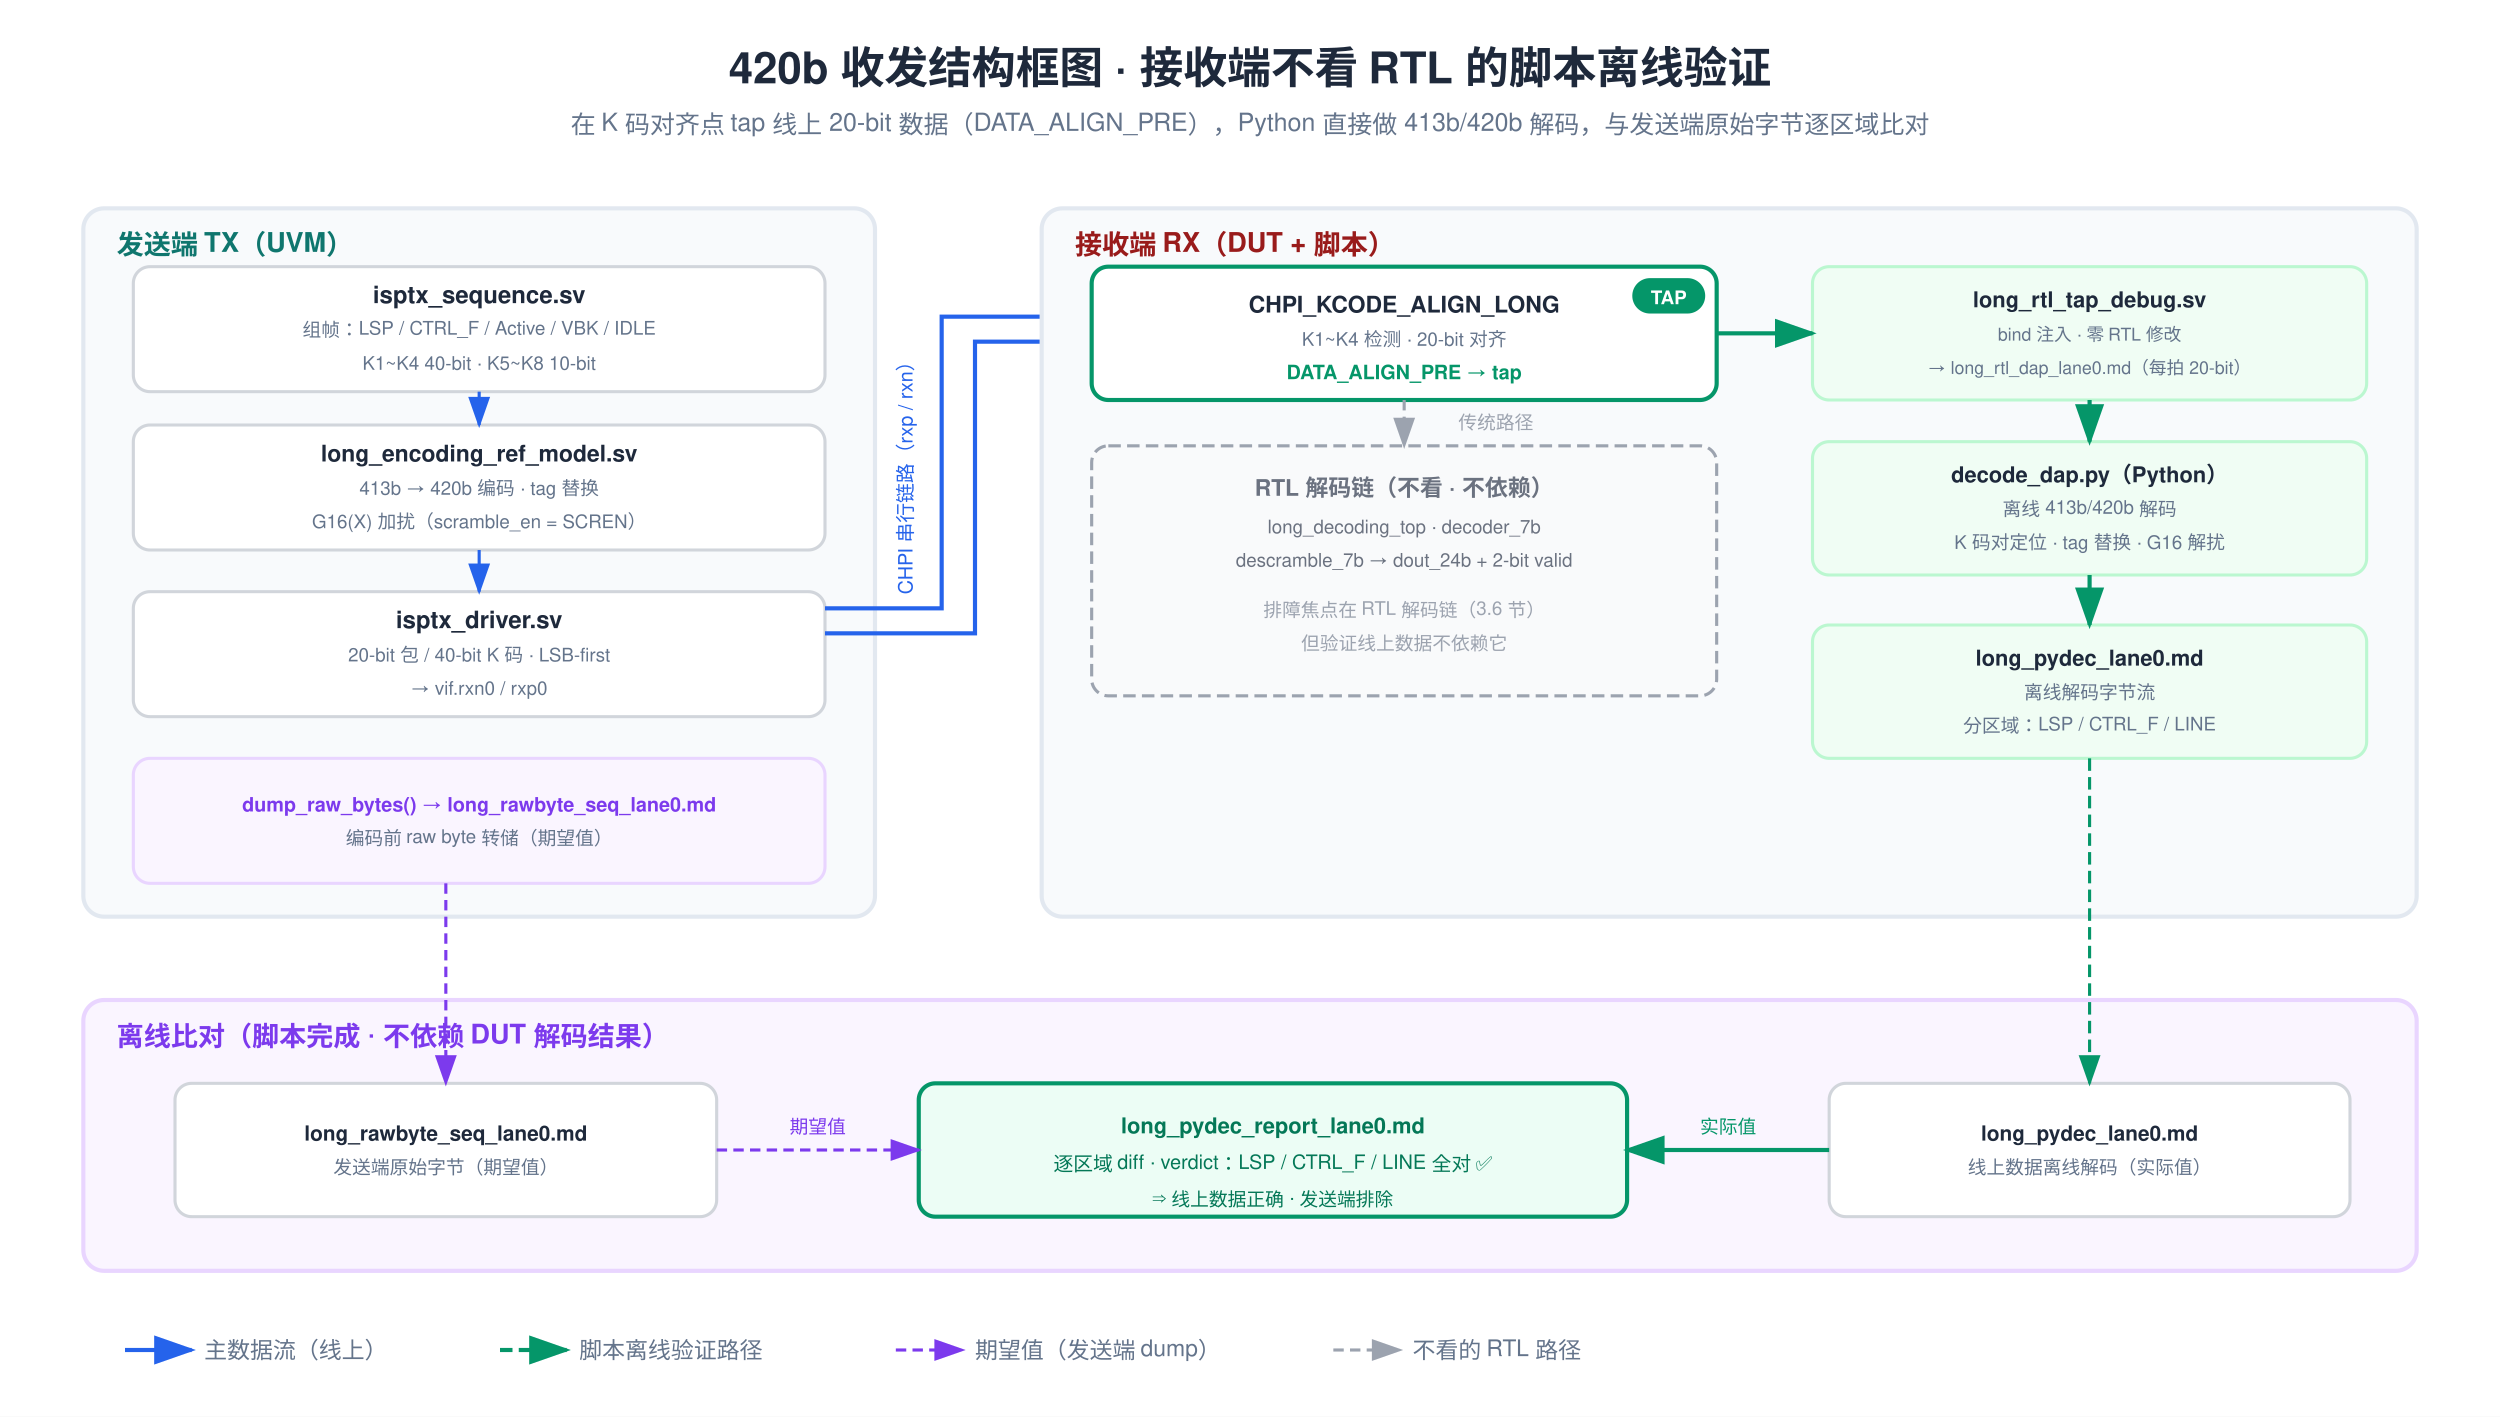
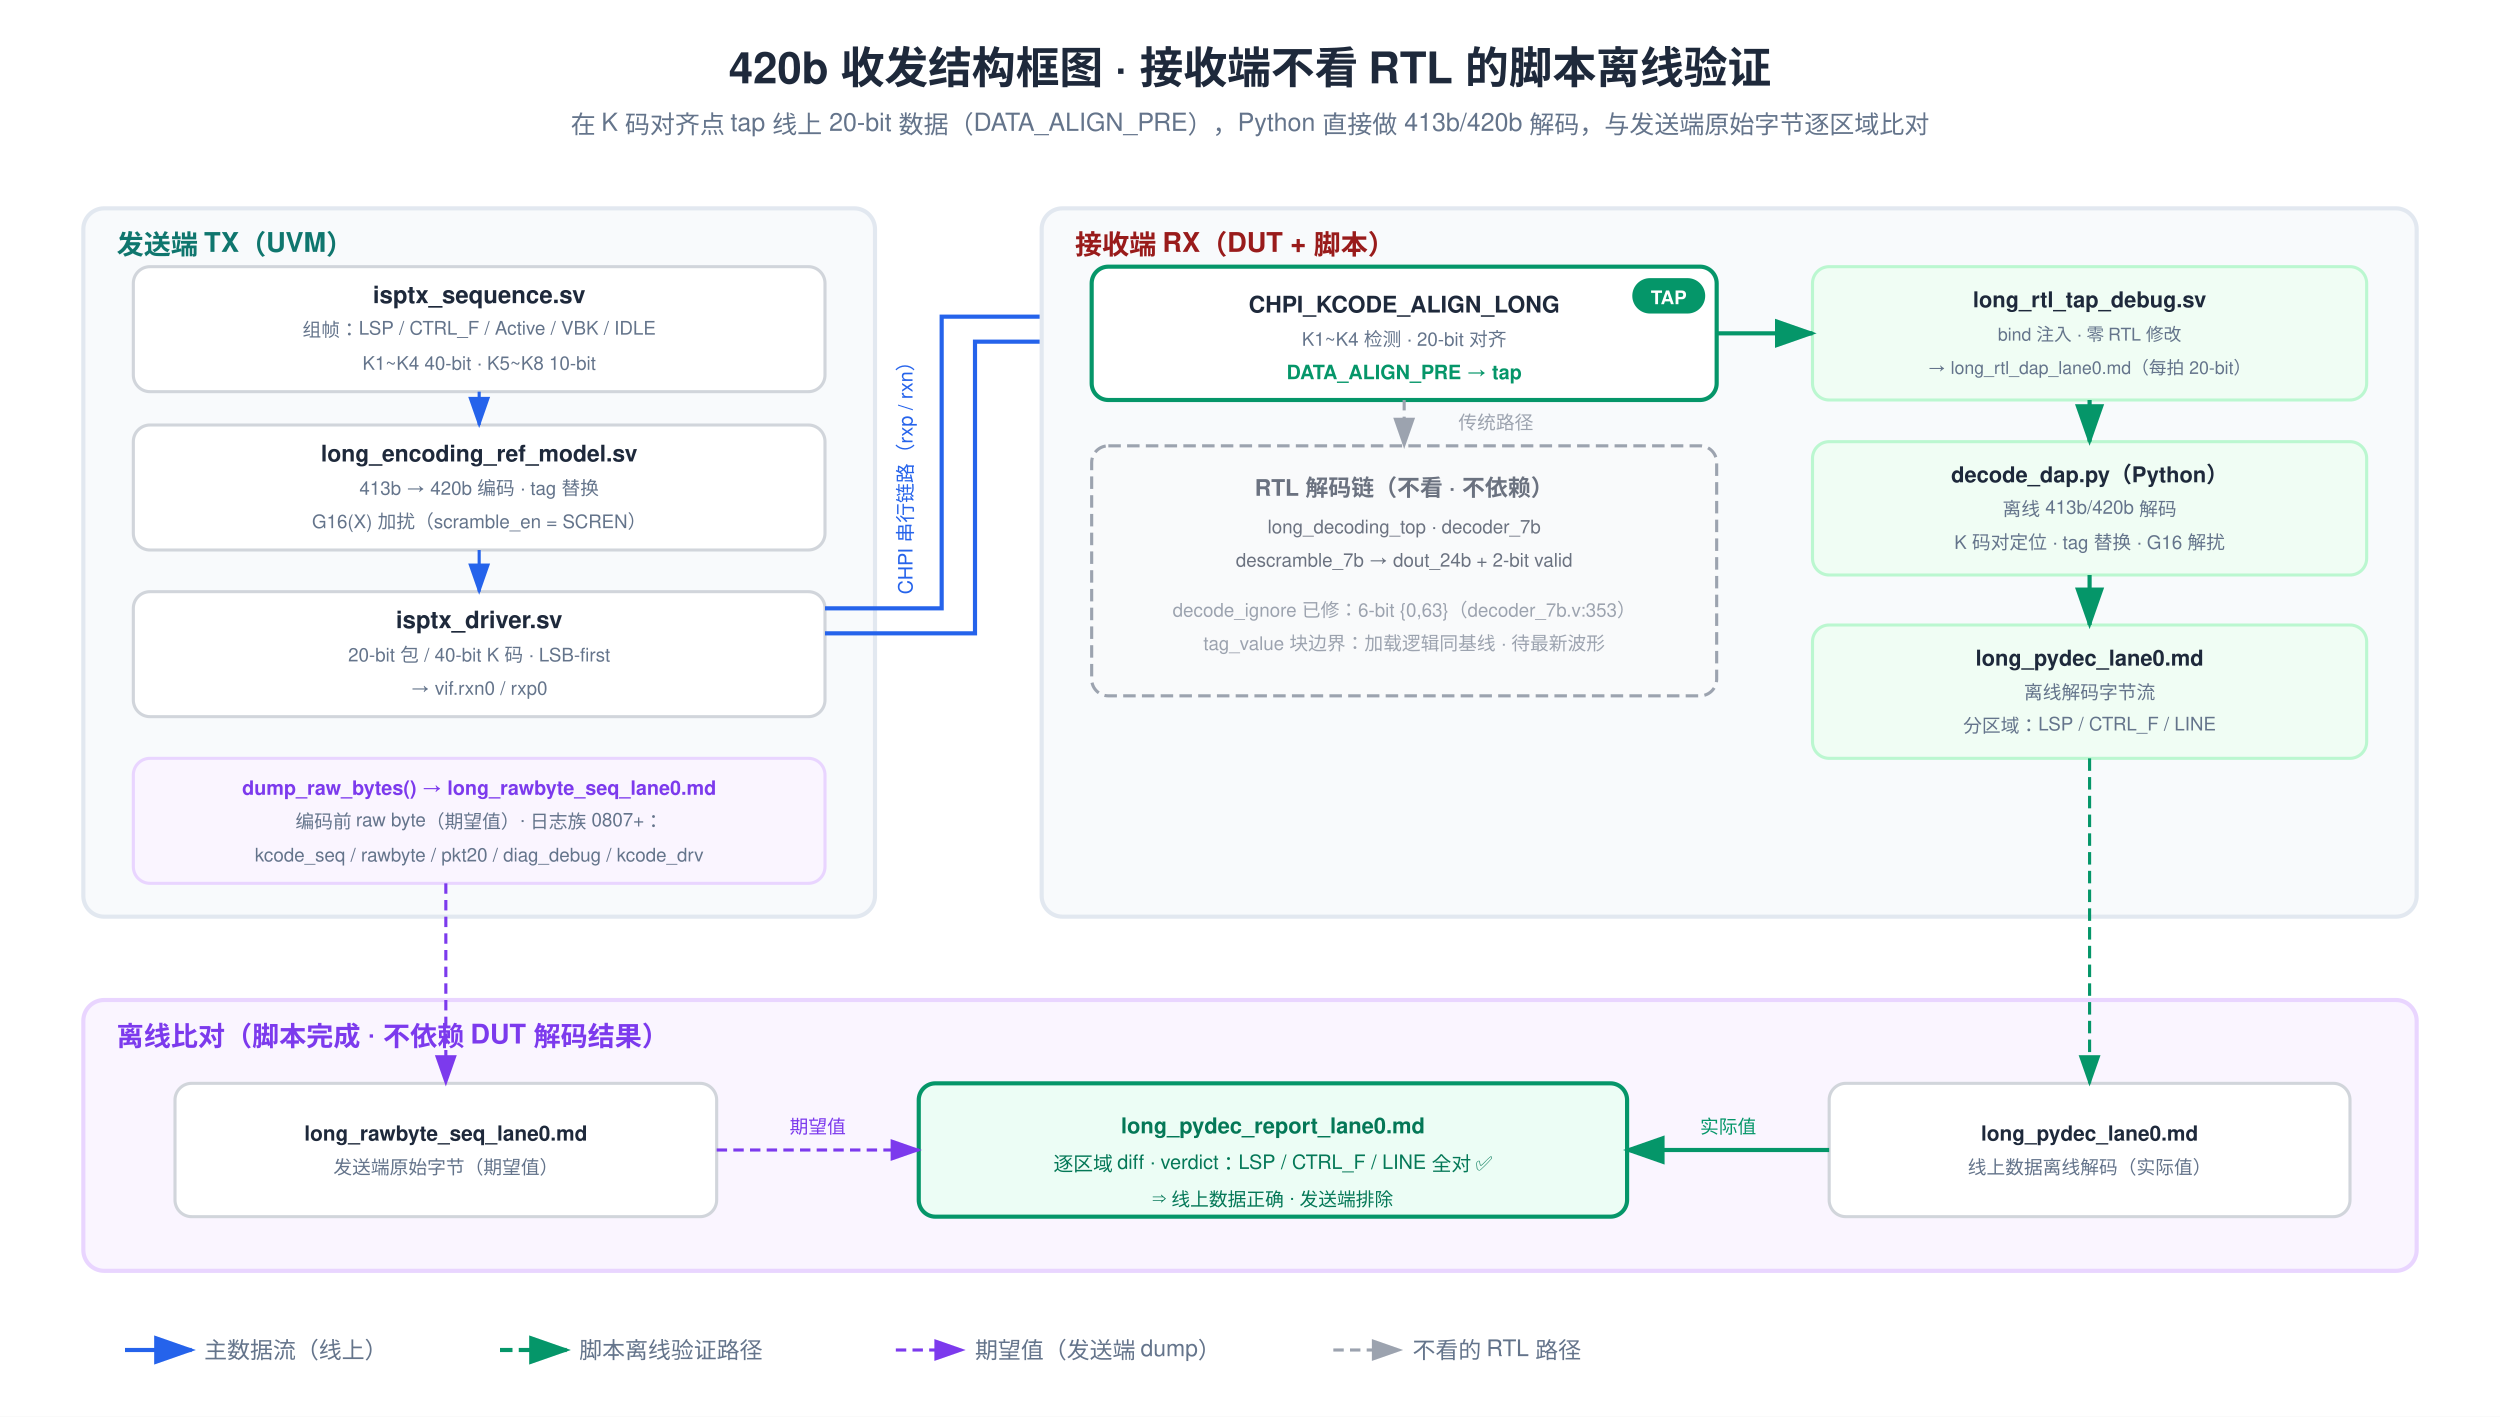
<svg xmlns="http://www.w3.org/2000/svg" viewBox="0 0 1200 680" width="1200" height="680">
  <style>text { font-family: 'Helvetica Neue', Helvetica, Arial, 'PingFang SC', 'Microsoft YaHei', 'Microsoft JhengHei', 'SimHei', sans-serif; }</style>
  <defs>
    <marker id="ar-blue" markerWidth="10" markerHeight="7" refX="9" refY="3.5" orient="auto">
      <polygon points="0 0, 10 3.5, 0 7" fill="#2563eb" />
    </marker>
    <marker id="ar-green" markerWidth="10" markerHeight="7" refX="9" refY="3.5" orient="auto">
      <polygon points="0 0, 10 3.5, 0 7" fill="#059669" />
    </marker>
    <marker id="ar-purple" markerWidth="10" markerHeight="7" refX="9" refY="3.5" orient="auto">
      <polygon points="0 0, 10 3.5, 0 7" fill="#7c3aed" />
    </marker>
    <marker id="ar-orange" markerWidth="10" markerHeight="7" refX="9" refY="3.5" orient="auto">
      <polygon points="0 0, 10 3.5, 0 7" fill="#ea580c" />
    </marker>
    <marker id="ar-gray" markerWidth="10" markerHeight="7" refX="9" refY="3.5" orient="auto">
      <polygon points="0 0, 10 3.5, 0 7" fill="#9ca3af" />
    </marker>
  </defs>
  <rect width="1200" height="680" fill="#ffffff" />
  <text x="600" y="40" font-size="21" fill="#1e293b" text-anchor="middle" font-weight="600">420b 收发结构框图 · 接收端不看 RTL 的脚本离线验证</text>
  <text x="600" y="64" font-size="12" fill="#64748b" text-anchor="middle">在 K 码对齐点 tap 线上 20-bit 数据（DATA_ALIGN_PRE），Python 直接做 413b/420b 解码，与发送端原始字节逐区域比对</text>
  <rect x="40" y="100" width="380" height="340" rx="10" fill="#f8fafc" stroke="#e2e8f0" stroke-width="2" />
  <text x="56" y="122" font-size="13" fill="#0f766e" text-anchor="start" font-weight="600">发送端 TX（UVM）</text>
  <rect x="64" y="128" width="332" height="60" rx="8" fill="#ffffff" stroke="#d1d5db" stroke-width="1.5" />
  <text x="230.0" y="145.5" font-size="11.5" fill="#1e293b" text-anchor="middle" font-weight="600">isptx_sequence.sv</text>
  <text x="230.0" y="161.5" font-size="9" fill="#64748b" text-anchor="middle">组帧：LSP / CTRL_F / Active / VBK / IDLE</text>
  <text x="230.0" y="177.5" font-size="9" fill="#64748b" text-anchor="middle">K1~K4 40-bit · K5~K8 10-bit</text>
  <rect x="64" y="204" width="332" height="60" rx="8" fill="#ffffff" stroke="#d1d5db" stroke-width="1.5" />
  <text x="230.0" y="221.5" font-size="11" fill="#1e293b" text-anchor="middle" font-weight="600">long_encoding_ref_model.sv</text>
  <text x="230.0" y="237.5" font-size="9" fill="#64748b" text-anchor="middle">413b → 420b 编码 · tag 替换</text>
  <text x="230.0" y="253.5" font-size="9" fill="#64748b" text-anchor="middle">G16(X) 加扰（scramble_en = SCREN）</text>
  <rect x="64" y="284" width="332" height="60" rx="8" fill="#ffffff" stroke="#d1d5db" stroke-width="1.5" />
  <text x="230.0" y="301.5" font-size="11.5" fill="#1e293b" text-anchor="middle" font-weight="600">isptx_driver.sv</text>
  <text x="230.0" y="317.5" font-size="9" fill="#64748b" text-anchor="middle">20-bit 包 / 40-bit K 码 · LSB-first</text>
  <text x="230.0" y="333.5" font-size="9" fill="#64748b" text-anchor="middle">→ vif.rxn0 / rxp0</text>
  <rect x="64" y="364" width="332" height="60" rx="8" fill="#faf5ff" stroke="#e9d5ff" stroke-width="1.5" />
-   <text x="230.0" y="389.5" font-size="9.5" fill="#7c3aed" text-anchor="middle" font-weight="600">dump_raw_bytes() → long_rawbyte_seq_lane0.md</text>
-   <text x="230.0" y="405.5" font-size="9" fill="#64748b" text-anchor="middle">编码前 raw byte 转储（期望值）</text>
+   <text x="230.0" y="381.5" font-size="9.5" fill="#7c3aed" text-anchor="middle" font-weight="600">dump_raw_bytes() → long_rawbyte_seq_lane0.md</text>
+   <text x="230.0" y="397.5" font-size="9" fill="#64748b" text-anchor="middle">编码前 raw byte（期望值）· 日志族 0807+：</text>
+   <text x="230.0" y="413.5" font-size="9" fill="#64748b" text-anchor="middle">kcode_seq / rawbyte / pkt20 / diag_debug / kcode_drv</text>
  <path d="M 396 292 L 452 292 L 452 152 L 524 152" stroke="#2563eb" stroke-width="2" fill="none" marker-end="url(#ar-blue)" />
  <path d="M 396 304 L 468 304 L 468 164 L 524 164" stroke="#2563eb" stroke-width="2" fill="none" marker-end="url(#ar-blue)" />
  <text transform="rotate(-90 438 227)" x="438" y="227" font-size="9.5" fill="#2563eb" text-anchor="middle">CHPI 串行链路（rxp / rxn）</text>
  <rect x="500" y="100" width="660" height="340" rx="10" fill="#f8fafc" stroke="#e2e8f0" stroke-width="2" />
  <text x="516" y="122" font-size="13" fill="#991b1b" text-anchor="start" font-weight="600">接收端 RX（DUT + 脚本）</text>
  <rect x="524" y="128" width="300" height="64" rx="8" fill="#ffffff" stroke="#059669" stroke-width="2" />
  <text x="674" y="150" font-size="11" fill="#1e293b" text-anchor="middle" font-weight="600">CHPI_KCODE_ALIGN_LONG</text>
  <text x="674" y="166" font-size="9" fill="#64748b" text-anchor="middle">K1~K4 检测 · 20-bit 对齐</text>
  <text x="674" y="182" font-size="9.5" fill="#059669" text-anchor="middle" font-weight="600">DATA_ALIGN_PRE → tap</text>
  <rect x="784" y="134" width="34" height="16" rx="8" fill="#059669" stroke="#059669" stroke-width="1" />
  <text x="801" y="146" font-size="9" fill="#ffffff" text-anchor="middle" font-weight="700">TAP</text>
  <rect x="524" y="214" width="300" height="120" rx="8" fill="#f9fafb" stroke="#9ca3af" stroke-width="1.5" stroke-dasharray="6,3" />
  <text x="674" y="238" font-size="11" fill="#6b7280" text-anchor="middle" font-weight="600">RTL 解码链（不看 · 不依赖）</text>
  <text x="674" y="256" font-size="9" fill="#6b7280" text-anchor="middle">long_decoding_top · decoder_7b</text>
  <text x="674" y="272" font-size="9" fill="#6b7280" text-anchor="middle">descramble_7b → dout_24b + 2-bit valid</text>
-   <text x="674" y="296" font-size="9" fill="#9ca3af" text-anchor="middle">排障焦点在 RTL 解码链（3.6 节）</text>
-   <text x="674" y="312" font-size="9" fill="#9ca3af" text-anchor="middle">但验证线上数据不依赖它</text>
+   <text x="674" y="296" font-size="9" fill="#9ca3af" text-anchor="middle">decode_ignore 已修：6-bit {0,63}（decoder_7b.v:353）</text>
+   <text x="674" y="312" font-size="9" fill="#9ca3af" text-anchor="middle">tag_value 块边界：加载逻辑同基线 · 待最新波形</text>
  <rect x="870" y="128" width="266" height="64" rx="8" fill="#f0fdf4" stroke="#bbf7d0" stroke-width="1.5" />
  <text x="1003.0" y="147.5" font-size="10.5" fill="#1e293b" text-anchor="middle" font-weight="600">long_rtl_tap_debug.sv</text>
  <text x="1003.0" y="163.5" font-size="8.5" fill="#64748b" text-anchor="middle">bind 注入 · 零 RTL 修改</text>
  <text x="1003.0" y="179.5" font-size="8.5" fill="#64748b" text-anchor="middle">→ long_rtl_dap_lane0.md（每拍 20-bit）</text>
  <rect x="870" y="212" width="266" height="64" rx="8" fill="#f0fdf4" stroke="#bbf7d0" stroke-width="1.5" />
  <text x="1003.0" y="231.5" font-size="10.5" fill="#1e293b" text-anchor="middle" font-weight="600">decode_dap.py（Python）</text>
  <text x="1003.0" y="247.5" font-size="9" fill="#64748b" text-anchor="middle">离线 413b/420b 解码</text>
  <text x="1003.0" y="263.5" font-size="9" fill="#64748b" text-anchor="middle">K 码对定位 · tag 替换 · G16 解扰</text>
  <rect x="870" y="300" width="266" height="64" rx="8" fill="#f0fdf4" stroke="#bbf7d0" stroke-width="1.5" />
  <text x="1003.0" y="319.5" font-size="10.5" fill="#1e293b" text-anchor="middle" font-weight="600">long_pydec_lane0.md</text>
  <text x="1003.0" y="335.5" font-size="9" fill="#64748b" text-anchor="middle">离线解码字节流</text>
  <text x="1003.0" y="351.5" font-size="9" fill="#64748b" text-anchor="middle">分区域：LSP / CTRL_F / LINE</text>
  <rect x="40" y="480" width="1120" height="130" rx="10" fill="#faf5ff" stroke="#e9d5ff" stroke-width="2" />
  <text x="56" y="502" font-size="13" fill="#7c3aed" text-anchor="start" font-weight="600">离线比对（脚本完成 · 不依赖 DUT 解码结果）</text>
  <rect x="84" y="520" width="260" height="64" rx="8" fill="#ffffff" stroke="#d1d5db" stroke-width="1.5" />
  <text x="214.0" y="547.5" font-size="10" fill="#1e293b" text-anchor="middle" font-weight="600">long_rawbyte_seq_lane0.md</text>
  <text x="214.0" y="563.5" font-size="9" fill="#64748b" text-anchor="middle">发送端原始字节（期望值）</text>
  <rect x="441" y="520" width="340" height="64" rx="8" fill="#ecfdf5" stroke="#059669" stroke-width="2" />
  <text x="611" y="544" font-size="10.5" fill="#047857" text-anchor="middle" font-weight="600">long_pydec_report_lane0.md</text>
  <text x="611" y="562" font-size="9.5" fill="#047857" text-anchor="middle">逐区域 diff · verdict：LSP / CTRL_F / LINE 全对 ✅</text>
  <text x="611" y="578" font-size="9" fill="#047857" text-anchor="middle">⇒ 线上数据正确 · 发送端排除</text>
  <rect x="878" y="520" width="250" height="64" rx="8" fill="#ffffff" stroke="#d1d5db" stroke-width="1.5" />
  <text x="1003.0" y="547.5" font-size="10" fill="#1e293b" text-anchor="middle" font-weight="600">long_pydec_lane0.md</text>
  <text x="1003.0" y="563.5" font-size="9" fill="#64748b" text-anchor="middle">线上数据离线解码（实际值）</text>
  <line x1="230" y1="188" x2="230" y2="204" stroke="#2563eb" stroke-width="1.5" marker-end="url(#ar-blue)" />
  <line x1="230" y1="264" x2="230" y2="284" stroke="#2563eb" stroke-width="1.5" marker-end="url(#ar-blue)" />
  <line x1="674" y1="192" x2="674" y2="214" stroke="#9ca3af" stroke-width="1.5" stroke-dasharray="5,3" marker-end="url(#ar-gray)" />
  <text x="700" y="206" font-size="9" fill="#9ca3af" text-anchor="start">传统路径</text>
  <line x1="824" y1="160" x2="870" y2="160" stroke="#059669" stroke-width="2" marker-end="url(#ar-green)" />
  <line x1="1003" y1="192" x2="1003" y2="212" stroke="#059669" stroke-width="2" marker-end="url(#ar-green)" />
  <line x1="1003" y1="276" x2="1003" y2="300" stroke="#059669" stroke-width="2" marker-end="url(#ar-green)" />
  <path d="M 214 424 L 214 520" stroke="#7c3aed" stroke-width="1.5" fill="none" stroke-dasharray="5,3" marker-end="url(#ar-purple)" />
  <path d="M 1003 364 L 1003 440 L 1003 520" stroke="#059669" stroke-width="1.5" fill="none" stroke-dasharray="6,3" marker-end="url(#ar-green)" />
  <line x1="344" y1="552" x2="441" y2="552" stroke="#7c3aed" stroke-width="1.5" stroke-dasharray="5,3" marker-end="url(#ar-purple)" />
  <text x="392.5" y="544" font-size="9" fill="#7c3aed" text-anchor="middle">期望值</text>
  <line x1="878" y1="552" x2="781" y2="552" stroke="#059669" stroke-width="2" marker-end="url(#ar-green)" />
  <text x="829.5" y="544" font-size="9" fill="#059669" text-anchor="middle">实际值</text>
  <line x1="60" y1="648" x2="92" y2="648" stroke="#2563eb" stroke-width="2" marker-end="url(#ar-blue)" />
  <text x="98" y="652" font-size="11" fill="#64748b" text-anchor="start">主数据流（线上）</text>
  <line x1="240" y1="648" x2="272" y2="648" stroke="#059669" stroke-width="2" stroke-dasharray="6,3" marker-end="url(#ar-green)" />
  <text x="278" y="652" font-size="11" fill="#64748b" text-anchor="start">脚本离线验证路径</text>
  <line x1="430" y1="648" x2="462" y2="648" stroke="#7c3aed" stroke-width="1.5" stroke-dasharray="5,3" marker-end="url(#ar-purple)" />
  <text x="468" y="652" font-size="11" fill="#64748b" text-anchor="start">期望值（发送端 dump）</text>
  <line x1="640" y1="648" x2="672" y2="648" stroke="#9ca3af" stroke-width="1.5" stroke-dasharray="5,3" marker-end="url(#ar-gray)" />
  <text x="678" y="652" font-size="11" fill="#64748b" text-anchor="start">不看的 RTL 路径</text>
</svg>
